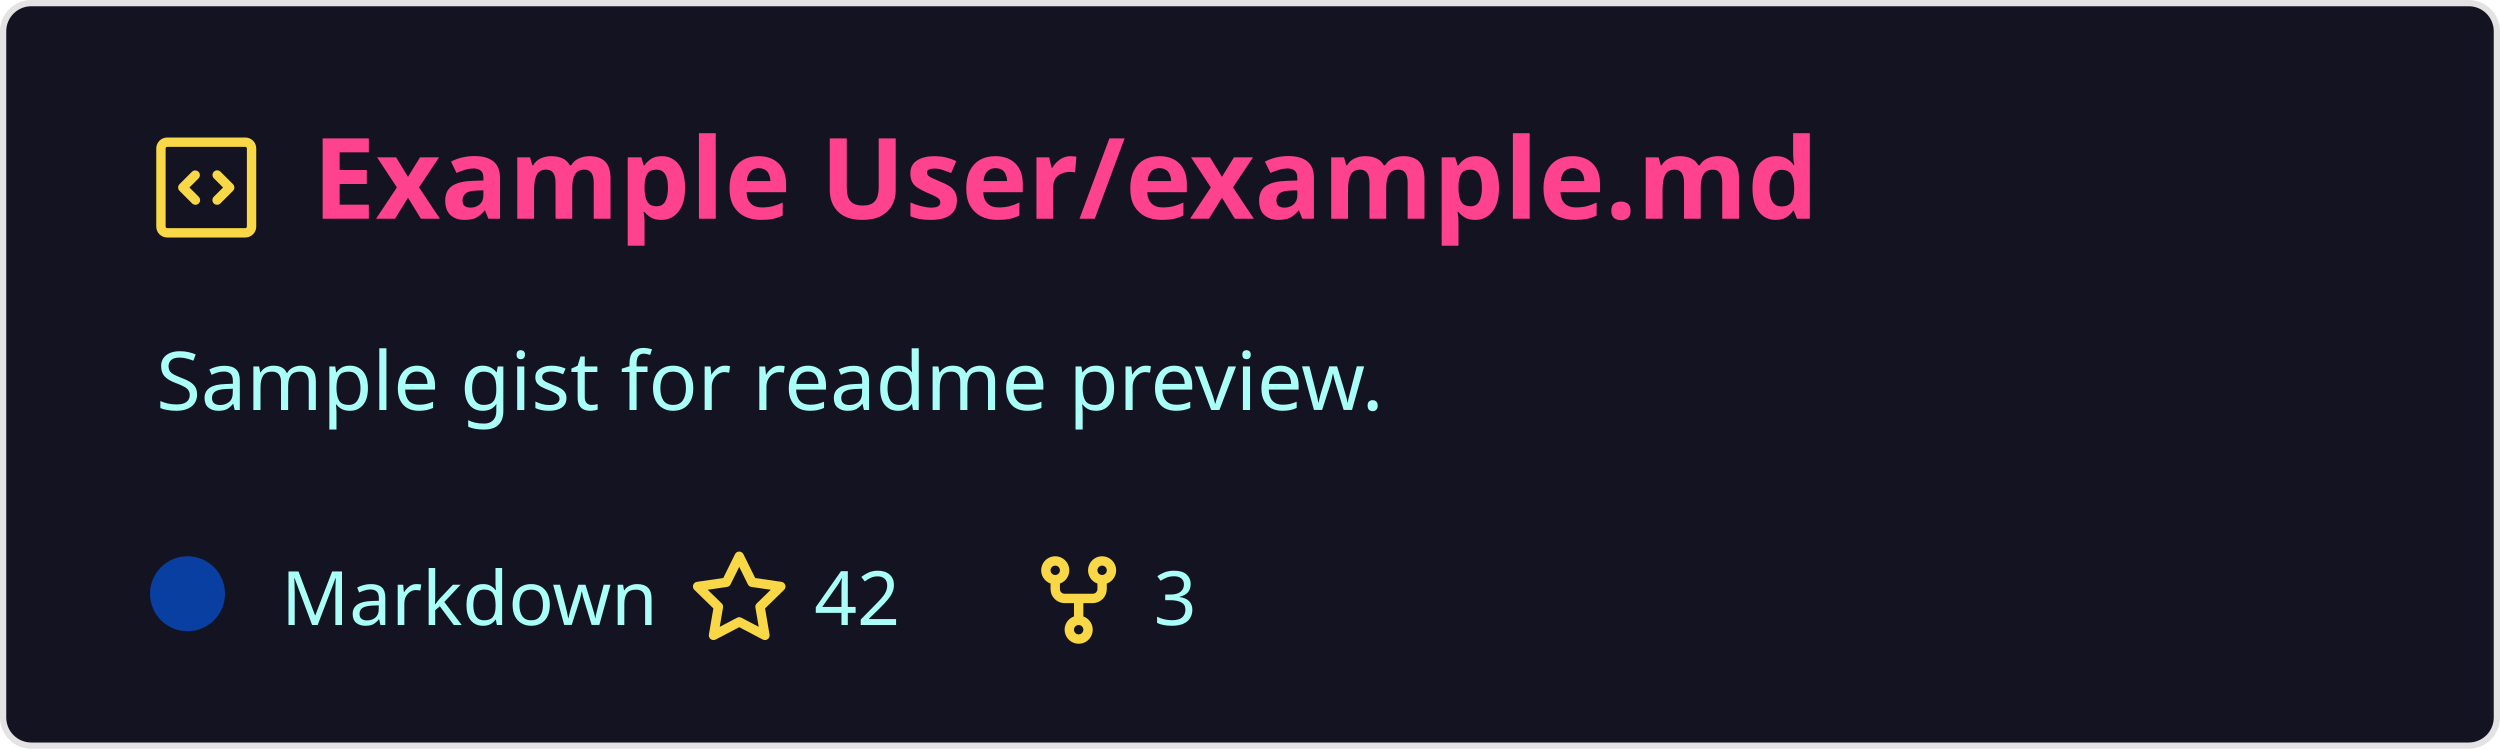
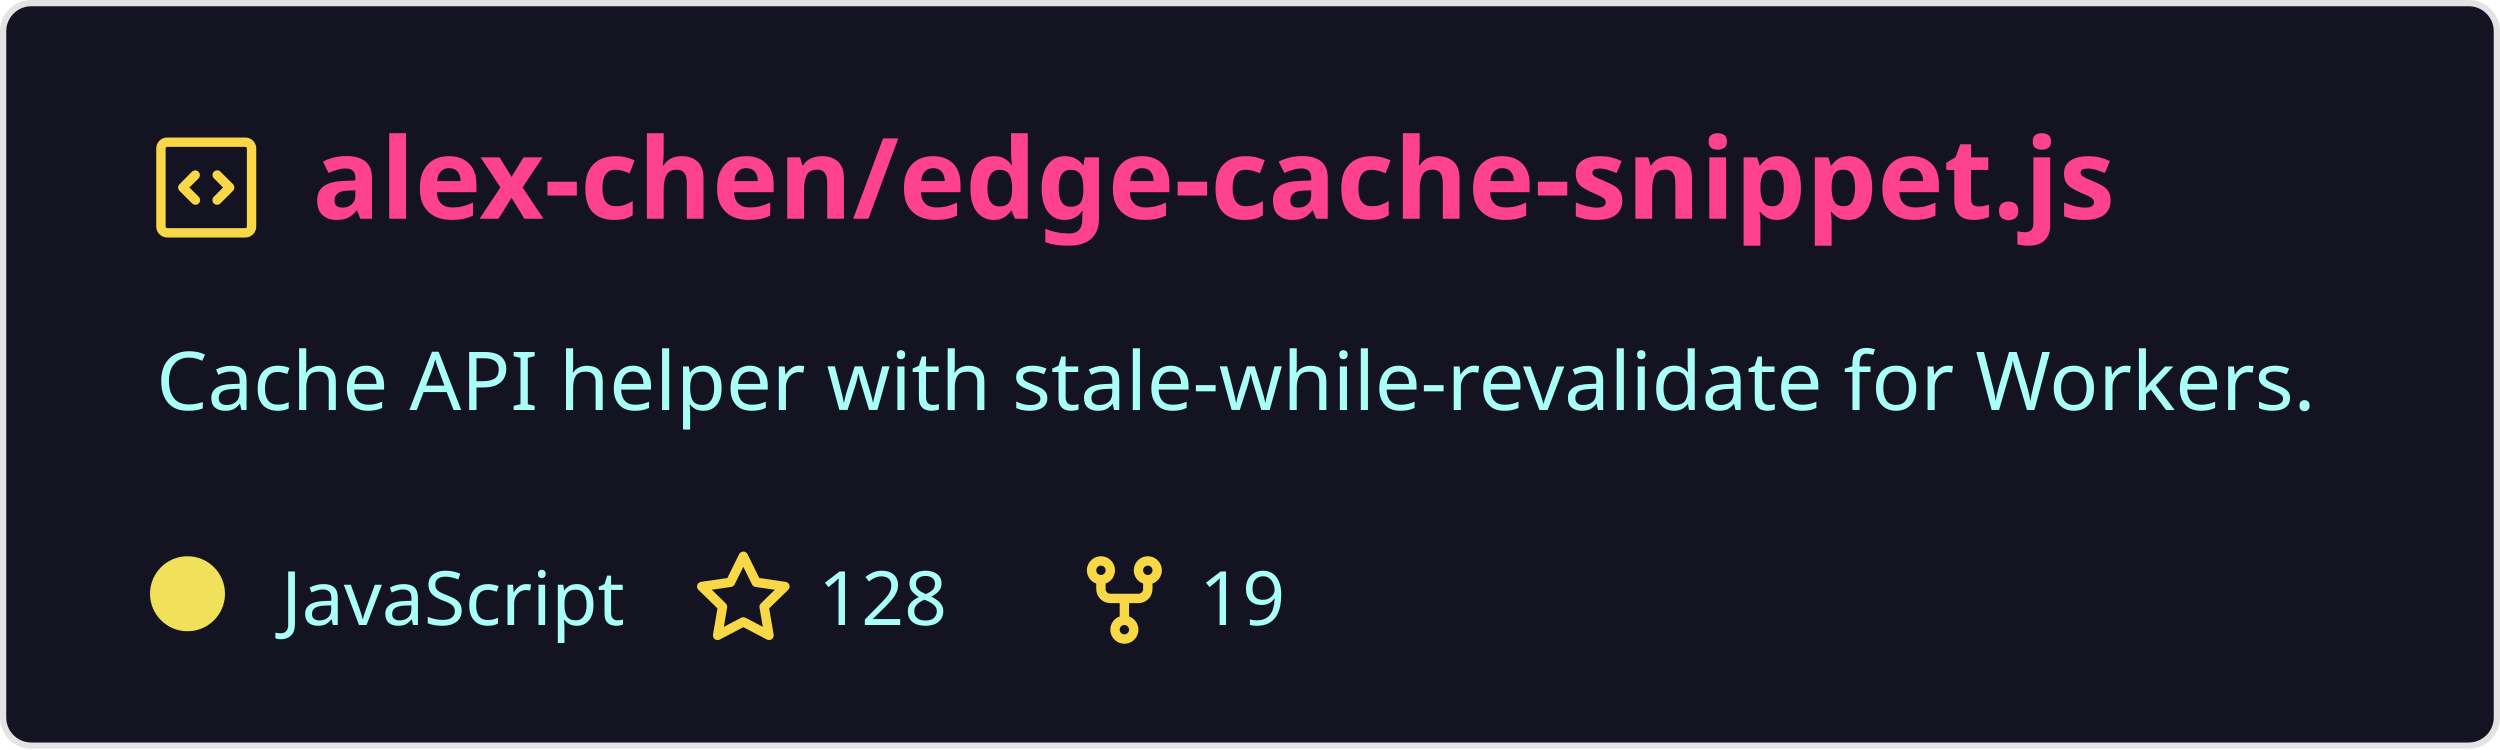
<svg xmlns="http://www.w3.org/2000/svg" width="400" height="120" viewBox="0 0 400 120" fill="none" role="img" aria-labelledby="descId">
  <style>
          .header {
            font: 600 18px 'Segoe UI', Ubuntu, Sans-Serif;
            fill: #fe428e;
            animation: fadeInAnimation 0.8s ease-in-out forwards;
          }
          @supports(-moz-appearance: auto) {
            /* Selector detects Firefox */
            .header { font-size: 15.5px; }
          }
          
    .description { font: 400 13px 'Segoe UI', Ubuntu, Sans-Serif; fill: #a9fef7 }
    .gray { font: 400 12px 'Segoe UI', Ubuntu, Sans-Serif; fill: #a9fef7 }
    .icon { fill: #f8d847 }
  

          
          
        </style>
  <rect data-testid="card-bg" x="0.5" y="0.5" rx="4.5" height="99%" stroke="#e4e2e2" width="399" fill="#141321" stroke-opacity="1" />
  <g data-testid="card-title" transform="translate(25, 35)">
    <g transform="translate(0, 0)">
      <svg class="icon" x="0" y="-13" viewBox="0 0 16 16" version="1.1" width="16" height="16">
        <path fill-rule="evenodd" d="M0 1.75C0 .784.784 0 1.75 0h12.5C15.216 0 16 .784 16 1.75v12.5A1.75 1.75 0 0 1 14.25 16H1.75A1.75 1.75 0 0 1 0 14.25Zm1.75-.25a.25.25 0 0 0-.25.25v12.5c0 .138.112.25.25.25h12.5a.25.25 0 0 0 .25-.25V1.75a.25.25 0 0 0-.25-.25Zm7.47 3.97a.75.75 0 0 1 1.06 0l2 2a.75.75 0 0 1 0 1.06l-2 2a.749.749 0 0 1-1.275-.326.749.749 0 0 1 .215-.734L10.69 8 9.22 6.53a.75.75 0 0 1 0-1.06ZM6.78 6.53 5.31 8l1.47 1.47a.749.749 0 0 1-.326 1.275.749.749 0 0 1-.734-.215l-2-2a.75.75 0 0 1 0-1.06l2-2a.751.751 0 0 1 1.042.018.751.751 0 0 1 .018 1.042Z" />
      </svg>
    </g>
    <g transform="translate(25, 0)">
-       <text x="0" y="0" class="header" data-testid="header">Example User/example.md</text>
+       <text x="0" y="0" class="header" data-testid="header">alex-chen/edge-cache-snippet.js</text>
    </g>
  </g>
  <g data-testid="main-card-body" transform="translate(0, 55)">
    <text class="description" x="25" y="-5">
-       <tspan dy="1.2em" x="25">Sample gist for readme preview.</tspan>
+       <tspan dy="1.2em" x="25">Cache API helper with stale-while-revalidate for Workers.</tspan>
    </text>
    <g transform="translate(30, 45)">
      <g transform="translate(0, 0)">
        <g data-testid="primary-lang">
-           <circle data-testid="lang-color" cx="0" cy="-5" r="6" fill="#083fa1" />
-           <text data-testid="lang-name" class="gray" x="15">Markdown</text>
+           <circle data-testid="lang-color" cx="0" cy="-5" r="6" fill="#f1e05a" />
+           <text data-testid="lang-name" class="gray" x="15">JavaScript</text>
        </g>
      </g>
-       <g transform="translate(80.275, 0)">
+       <g transform="translate(80.93125, 0)">
        <g transform="translate(0, 0)">
          <svg class="icon" y="-12" viewBox="0 0 16 16" version="1.1" width="16" height="16">
            <path fill-rule="evenodd" d="M8 .25a.75.75 0 01.673.418l1.882 3.815 4.21.612a.75.75 0 01.416 1.279l-3.046 2.97.719 4.192a.75.75 0 01-1.088.791L8 12.347l-3.766 1.98a.75.75 0 01-1.088-.79l.72-4.194L.818 6.374a.75.75 0 01.416-1.28l4.21-.611L7.327.668A.75.75 0 018 .25zm0 2.445L6.615 5.5a.75.75 0 01-.564.41l-3.097.45 2.24 2.184a.75.75 0 01.216.664l-.528 3.084 2.769-1.456a.75.75 0 01.698 0l2.77 1.456-.53-3.084a.75.75 0 01.216-.664l2.24-2.183-3.096-.45a.75.75 0 01-.564-.41L8 2.694v.001z" />
          </svg>
        </g>
        <g transform="translate(20, 0)">
-           <text data-testid="starsCount" class="gray">42</text>
+           <text data-testid="starsCount" class="gray">128</text>
        </g>
      </g>
-       <g transform="translate(134.5875, 0)">
+       <g transform="translate(141.9, 0)">
        <g transform="translate(0, 0)">
          <svg class="icon" y="-12" viewBox="0 0 16 16" version="1.1" width="16" height="16">
            <path fill-rule="evenodd" d="M5 3.25a.75.75 0 11-1.5 0 .75.75 0 011.5 0zm0 2.122a2.25 2.25 0 10-1.5 0v.878A2.25 2.25 0 005.75 8.5h1.5v2.128a2.251 2.251 0 101.5 0V8.5h1.5a2.25 2.25 0 002.25-2.25v-.878a2.25 2.25 0 10-1.5 0v.878a.75.75 0 01-.75.75h-4.5A.75.75 0 015 6.25v-.878zm3.75 7.378a.75.75 0 11-1.5 0 .75.75 0 011.5 0zm3-8.75a.75.75 0 100-1.5.75.75 0 000 1.5z" />
          </svg>
        </g>
        <g transform="translate(20, 0)">
-           <text data-testid="forksCount" class="gray">3</text>
+           <text data-testid="forksCount" class="gray">19</text>
        </g>
      </g>
    </g>
  </g>
</svg>
